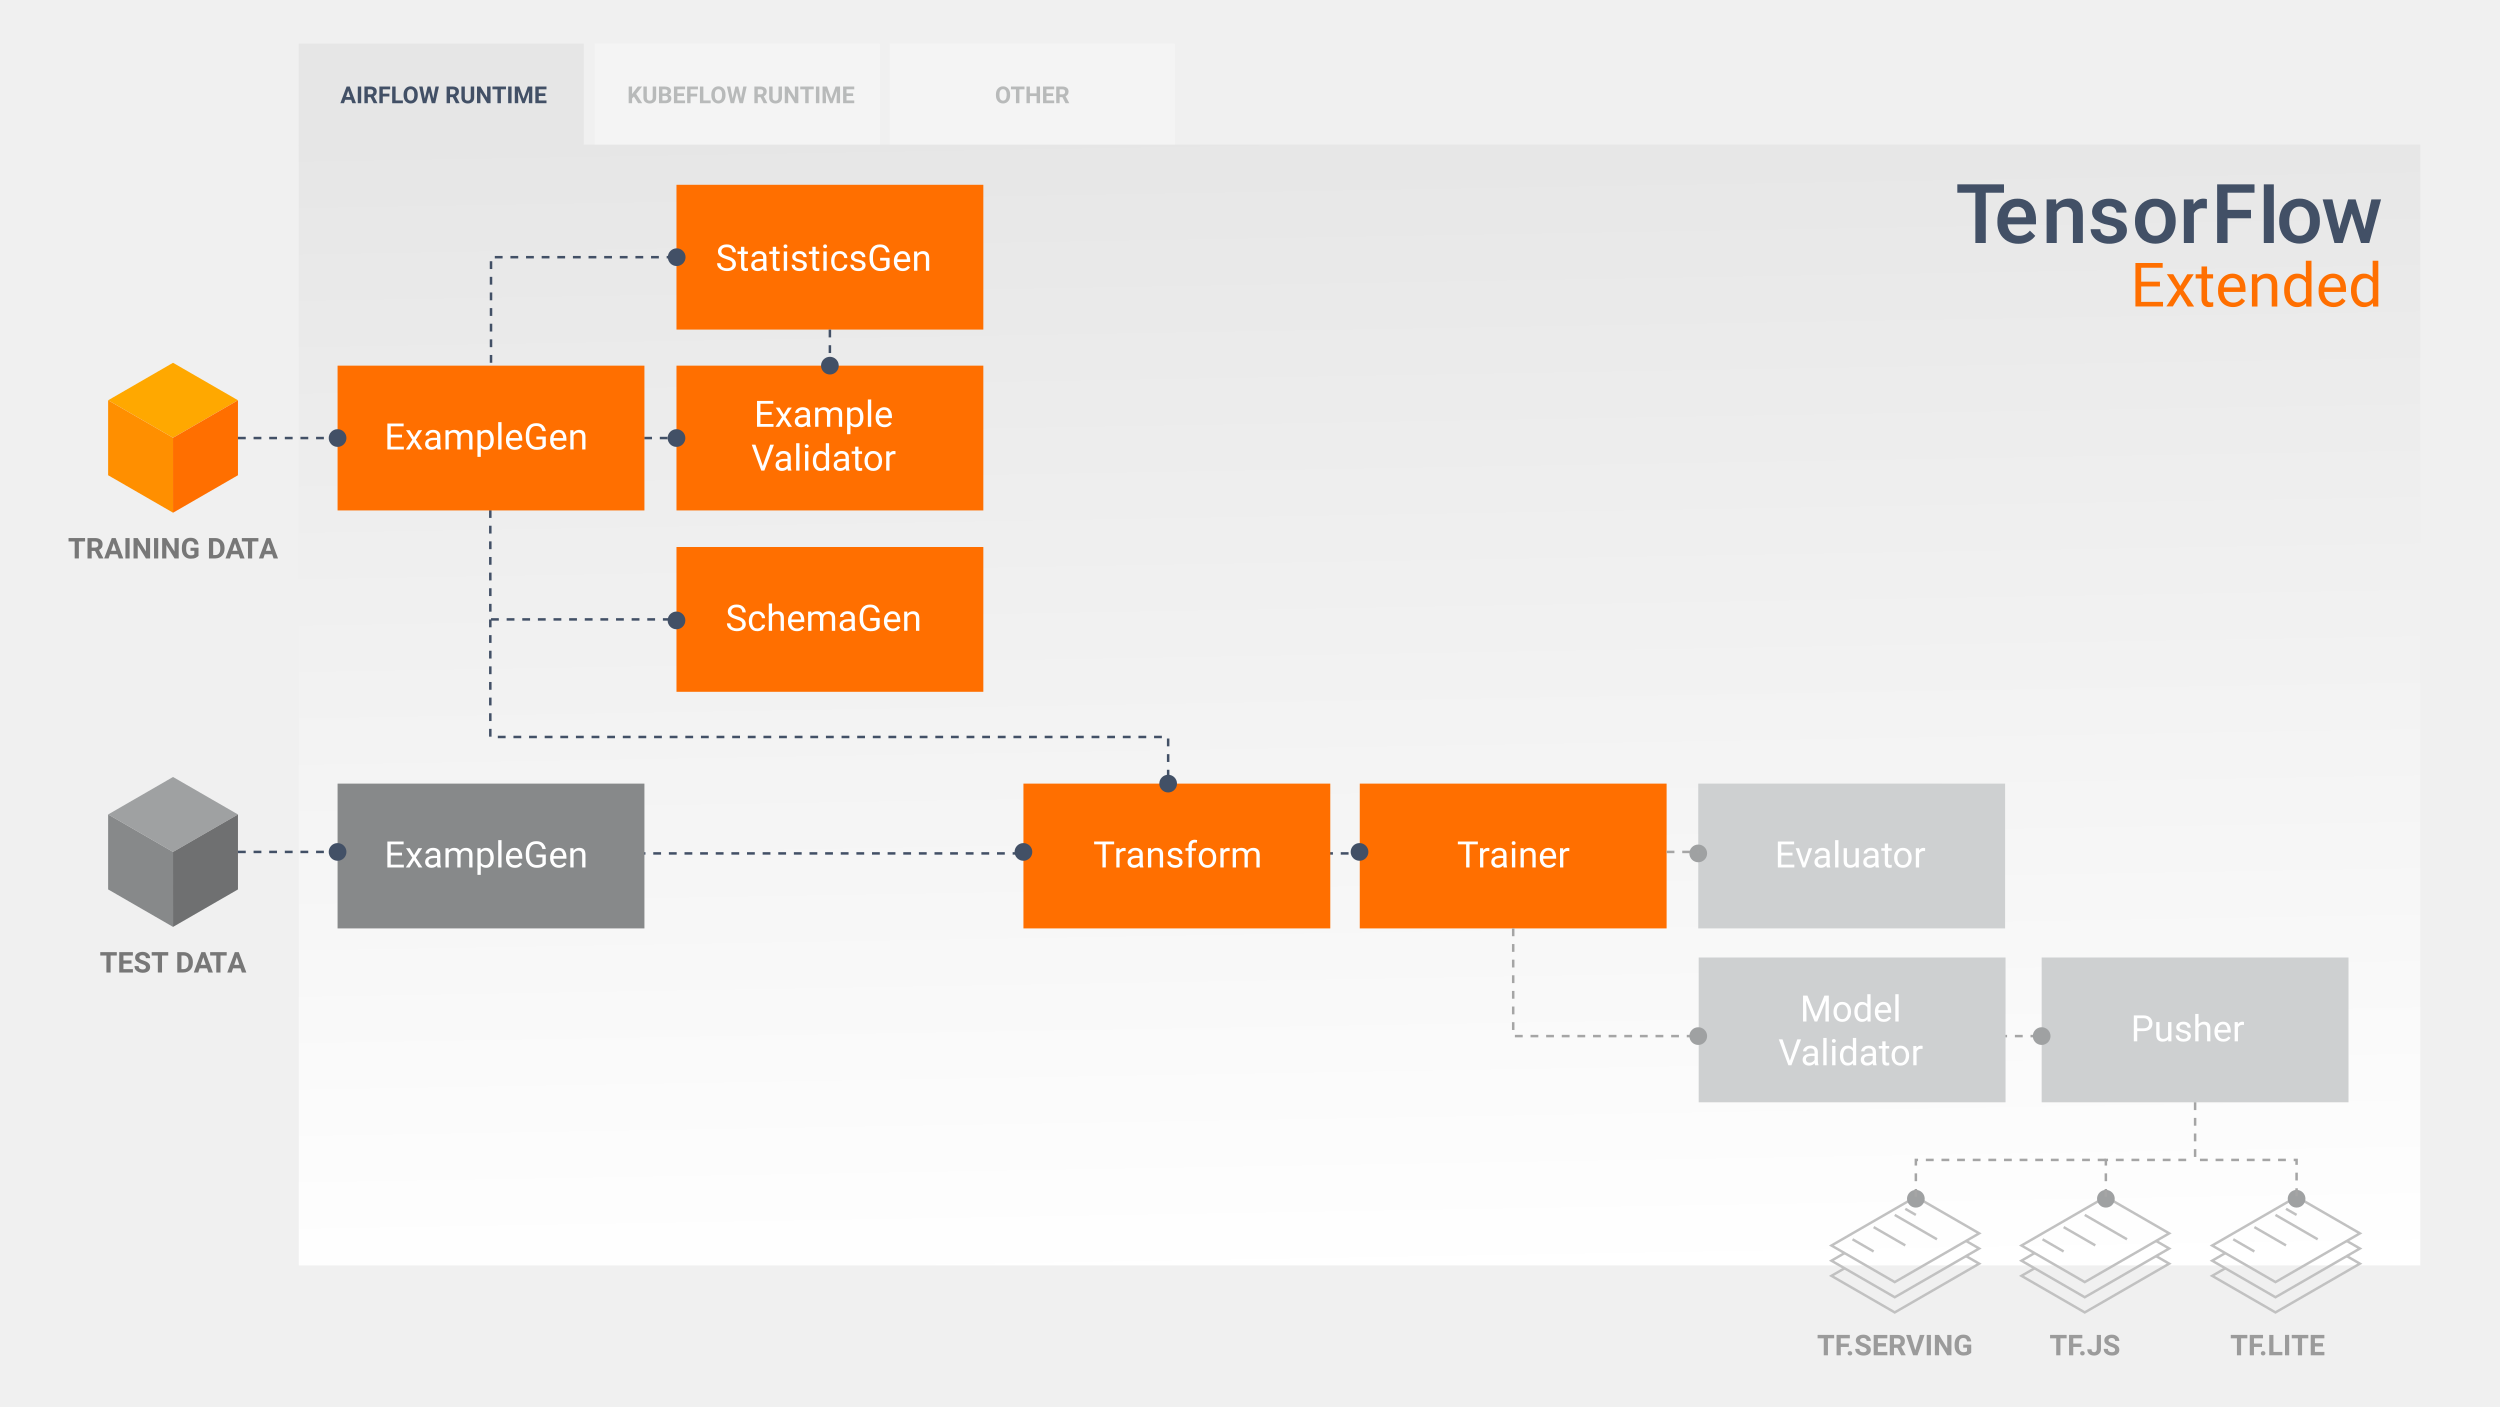
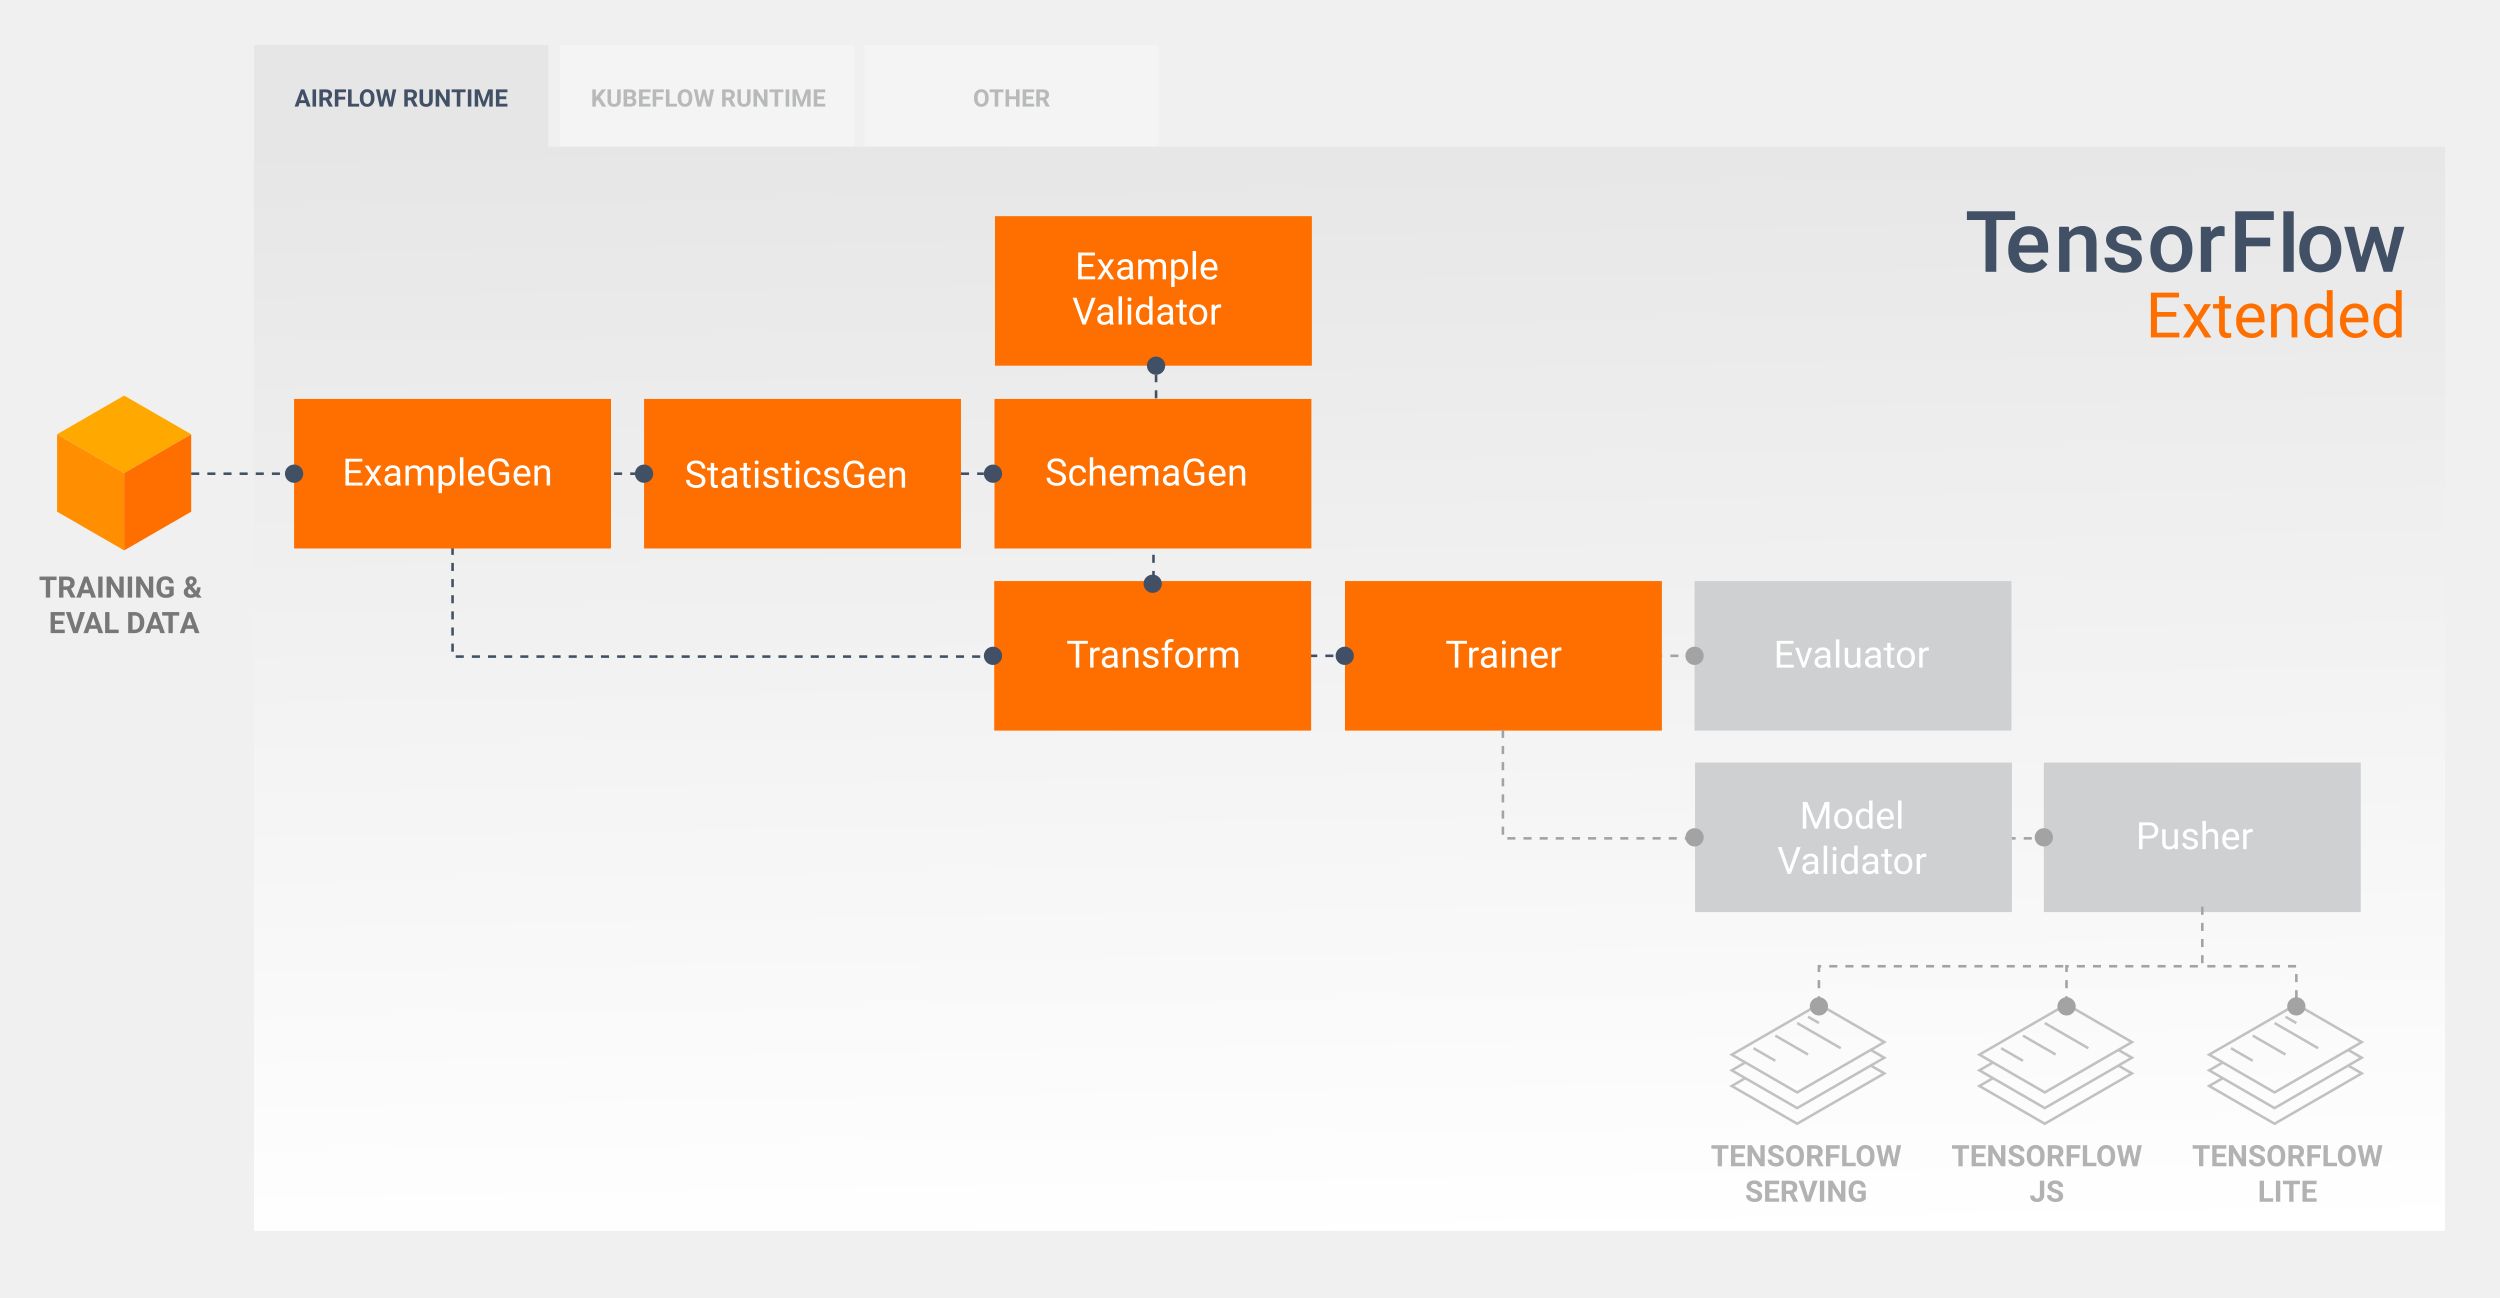
- <svg xmlns="http://www.w3.org/2000/svg" id="svg161" viewBox="0 0 960 540">
+ <svg xmlns="http://www.w3.org/2000/svg" id="svg161" viewBox="0 0 929.55 482.34">
  <defs>
-     <style>.cls-1{fill:#f4f4f4;}.cls-2{fill:url(#linear-gradient);}.cls-3,.cls-7{font-size:11px;}.cls-3{fill:#9b9b9b;}.cls-11,.cls-3,.cls-37,.cls-7{font-family:Roboto-Bold, Roboto;font-weight:700;}.cls-4{letter-spacing:-0.16em;}.cls-5{letter-spacing:0em;}.cls-6{letter-spacing:-0.01em;}.cls-7{fill:#777;}.cls-8{letter-spacing:0em;}.cls-9{letter-spacing:-0.01em;}.cls-10{letter-spacing:-0.06em;}.cls-11,.cls-37{font-size:9px;}.cls-11{fill:#b8baba;}.cls-12{letter-spacing:-0.03em;}.cls-13{letter-spacing:-0.02em;}.cls-14{letter-spacing:-0.06em;}.cls-15{letter-spacing:-0.16em;}.cls-16{letter-spacing:0em;}.cls-17,.cls-30,.cls-31,.cls-36{fill:none;stroke-miterlimit:10;stroke-width:0.96px;}.cls-17,.cls-31{stroke:#425066;}.cls-18{fill:#ffa800;}.cls-19{fill:#ff8f00;}.cls-20{fill:#ff6f00;}.cls-21{fill:#9fa1a2;}.cls-22{fill:#87898a;}.cls-23{fill:#6f7071;}.cls-24{fill:url(#linear-gradient-2);}.cls-25,.cls-37{fill:#425066;}.cls-26{font-size:14px;fill:#fff;font-family:Roboto-Regular, Roboto;}.cls-27{letter-spacing:-0.02em;}.cls-28{letter-spacing:-0.01em;}.cls-29{fill:#ced0d1;}.cls-30{stroke:#c1c1c1;}.cls-31,.cls-36{stroke-dasharray:3 3;}.cls-32{letter-spacing:-0.03em;}.cls-33{letter-spacing:-0.02em;}.cls-34{letter-spacing:-0.01em;}.cls-35{letter-spacing:-0.01em;}.cls-36{stroke:#a5a5a5;}.cls-38{letter-spacing:-0.03em;}.cls-39{letter-spacing:0em;}.cls-40{letter-spacing:0em;}</style>
-     <linearGradient id="linear-gradient" x1="114.73" y1="36.36" x2="224.2" y2="36.36" gradientUnits="userSpaceOnUse">
+     <style>.cls-1{fill:#f4f4f4;}.cls-2{fill:url(#linear-gradient);}.cls-3{fill:url(#linear-gradient-2);}.cls-4,.cls-9{font-size:11px;}.cls-4{fill:#b2b2b2;}.cls-15,.cls-19,.cls-4,.cls-9{font-family:Roboto-Bold, Roboto;font-weight:700;}.cls-5{letter-spacing:-0.03em;}.cls-6{letter-spacing:0em;}.cls-7{letter-spacing:-0.01em;}.cls-8{letter-spacing:0em;}.cls-9{fill:#777;}.cls-10{letter-spacing:0em;}.cls-11{letter-spacing:0.01em;}.cls-12{letter-spacing:-0.06em;}.cls-13{letter-spacing:-0.01em;}.cls-14{letter-spacing:-0.06em;}.cls-15,.cls-19{font-size:9px;}.cls-15,.cls-26{fill:#425066;}.cls-16{letter-spacing:-0.03em;}.cls-17{letter-spacing:0em;}.cls-18{letter-spacing:0em;}.cls-19{fill:#b8baba;}.cls-20{letter-spacing:0em;}.cls-21{letter-spacing:-0.03em;}.cls-22{letter-spacing:0em;}.cls-23{fill:#ffa800;}.cls-24{fill:#ff8f00;}.cls-25{fill:#ff6f00;}.cls-27{font-size:14px;fill:#fff;font-family:Roboto-Regular, Roboto;}.cls-28{letter-spacing:-0.02em;}.cls-29{letter-spacing:-0.01em;}.cls-30{fill:#ced0d1;}.cls-31,.cls-32,.cls-37{fill:none;stroke-miterlimit:10;stroke-width:0.96px;}.cls-31{stroke:#c1c1c1;}.cls-32{stroke:#425066;}.cls-32,.cls-37{stroke-dasharray:3 3;}.cls-33{letter-spacing:-0.03em;}.cls-34{letter-spacing:-0.02em;}.cls-35{letter-spacing:-0.01em;}.cls-36{letter-spacing:-0.01em;}.cls-37{stroke:#a3a3a3;}.cls-38{fill:#a3a3a3;}</style>
+     <linearGradient id="linear-gradient" x1="498.21" y1="45.51" x2="505.29" y2="463.47" gradientUnits="userSpaceOnUse">
+       <stop offset="0" stop-color="#e6e6e6" />
+       <stop offset="1" stop-color="#fff" />
+     </linearGradient>
+     <linearGradient id="linear-gradient-2" x1="94.45" y1="36.36" x2="203.91" y2="36.36" gradientUnits="userSpaceOnUse">
      <stop offset="0" stop-color="#e6e6e6" />
      <stop offset="1" stop-color="#e6e6e6" />
    </linearGradient>
-     <linearGradient id="linear-gradient-2" x1="518.26" y1="46.37" x2="525.8" y2="491.65" gradientUnits="userSpaceOnUse">
-       <stop offset="0" stop-color="#e6e6e6" />
-       <stop offset="1" stop-color="#fff" />
-     </linearGradient>
  </defs>
-   <rect class="cls-1" x="228.44" y="16.73" width="109.47" height="39.27" />
-   <rect class="cls-2" x="114.73" y="16.73" width="109.47" height="39.27" />
-   <rect class="cls-1" x="341.67" y="16.73" width="109.47" height="39.27" />
-   <text class="cls-3" transform="translate(697.74 520.43)">T<tspan class="cls-4" x="6.8" y="0">F</tspan>
-     <tspan class="cls-5" x="11.09" y="0">.SE</tspan>
-     <tspan class="cls-6" x="27.24" y="0">R</tspan>
-     <tspan x="34.14" y="0">VING</tspan>
+   <rect class="cls-1" x="321.39" y="16.73" width="109.47" height="39.27" />
+   <rect class="cls-1" x="208.16" y="16.73" width="109.47" height="39.27" />
+   <rect class="cls-2" x="94.45" y="54.52" width="814.66" height="403.14" />
+   <rect class="cls-3" x="94.45" y="16.73" width="109.47" height="39.27" />
+   <text class="cls-4" transform="translate(636.1 433.63)">TENSORF<tspan class="cls-5" x="48.16" y="0">L</tspan>
+     <tspan class="cls-6" x="53.75" y="0">OW</tspan>
+     <tspan x="12.73" y="13.2">SE</tspan>
+     <tspan class="cls-7" x="25.68" y="13.2">R</tspan>
+     <tspan class="cls-8" x="32.58" y="13.2">VING</tspan>
  </text>
-   <text class="cls-7" transform="translate(26.1 214.44)">T<tspan class="cls-8" x="6.8" y="0">R</tspan>
-     <tspan class="cls-5" x="13.86" y="0">AINING </tspan>
-     <tspan class="cls-9" x="53.44" y="0">D</tspan>
-     <tspan class="cls-10" x="60.44" y="0">AT</tspan>
-     <tspan x="73.28" y="0">A</tspan>
+   <text class="cls-9" transform="translate(14.46 222.2)">T<tspan class="cls-10" x="6.81" y="0">R</tspan>
+     <tspan class="cls-8" x="13.86" y="0">AINING &amp; </tspan>
+     <tspan class="cls-11" x="3.66" y="13.2">E</tspan>
+     <tspan class="cls-12" x="10" y="13.2">V</tspan>
+     <tspan class="cls-8" x="16.52" y="13.2">A</tspan>
+     <tspan class="cls-7" x="23.92" y="13.2">L</tspan>
+     <tspan x="29.76" y="13.2"> </tspan>
+     <tspan class="cls-13" x="32.5" y="13.2">D</tspan>
+     <tspan class="cls-14" x="39.5" y="13.2">AT</tspan>
+     <tspan x="52.34" y="13.2">A</tspan>
  </text>
-   <text class="cls-11" transform="translate(382.06 39.64)">
-     <tspan class="cls-12">O</tspan>
+   <text class="cls-15" transform="translate(109.49 39.64)">AIRF<tspan class="cls-16" x="19.35" y="0">L</tspan>
+     <tspan x="23.92" y="0">OW RU</tspan>
+     <tspan class="cls-17" x="51.92" y="0">N</tspan>
+     <tspan class="cls-18" x="58.24" y="0">TIME</tspan>
+   </text>
+   <text class="cls-19" transform="translate(219.65 39.64)">KUBEF<tspan class="cls-16" x="27.37" y="0">L</tspan>
+     <tspan class="cls-18" x="31.94" y="0">OW RU</tspan>
+     <tspan class="cls-20" x="59.94" y="0">N</tspan>
+     <tspan class="cls-18" x="66.26" y="0">TIME</tspan>
+   </text>
+   <text class="cls-19" transform="translate(361.78 39.64)">
+     <tspan class="cls-21">O</tspan>
    <tspan x="5.96" y="0">THER</tspan>
  </text>
-   <text class="cls-7" transform="translate(38.28 373.44)">TES<tspan class="cls-13" x="19.75" y="0">T</tspan>
-     <tspan class="cls-5" x="26.36" y="0"> </tspan>
-     <tspan class="cls-9" x="29.09" y="0">D</tspan>
-     <tspan class="cls-14" x="36.09" y="0">AT</tspan>
-     <tspan class="cls-5" x="48.94" y="0">A</tspan>
+   <text class="cls-4" transform="translate(725.58 433.63)">TENSORF<tspan class="cls-5" x="48.16" y="0">L</tspan>
+     <tspan class="cls-6" x="53.75" y="0">OW</tspan>
+     <tspan x="29.03" y="13.2">JS</tspan>
  </text>
-   <text class="cls-3" transform="translate(787.01 520.43)">T<tspan class="cls-15" x="6.81" y="0">F</tspan>
-     <tspan x="11.09" y="0">.JS</tspan>
+   <text class="cls-4" transform="translate(815.06 433.63)">TENSORF<tspan class="cls-5" x="48.16" y="0">L</tspan>
+     <tspan class="cls-6" x="53.75" y="0">OW</tspan>
+     <tspan x="24.42" y="13.2">L</tspan>
+     <tspan class="cls-22" x="30.38" y="13.2">I</tspan>
+     <tspan class="cls-8" x="33.54" y="13.2">TE</tspan>
  </text>
-   <text class="cls-3" transform="translate(856.4 520.43)">T<tspan class="cls-15" x="6.81" y="0">F</tspan>
-     <tspan x="11.09" y="0">.L</tspan>
-     <tspan class="cls-16" x="20.24" y="0">I</tspan>
-     <tspan x="23.41" y="0">TE</tspan>
-   </text>
-   <line class="cls-17" x1="910.36" y1="271.33" x2="914.42" y2="273.67" />
-   <polygon class="cls-18" points="41.52 153.7 66.44 139.31 91.38 153.7 66.44 168.1 41.52 153.7" />
-   <polygon class="cls-19" points="41.52 153.7 41.52 182.49 66.45 196.88 66.44 168.1 41.52 153.7" />
-   <polygon class="cls-20" points="91.38 153.7 91.38 182.49 66.45 196.88 66.44 168.1 91.38 153.7" />
-   <polygon class="cls-21" points="41.52 312.75 66.44 298.36 91.38 312.75 66.44 327.14 41.52 312.75" />
-   <polygon class="cls-22" points="41.52 312.75 41.52 341.54 66.45 355.93 66.44 327.14 41.52 312.75" />
-   <polygon class="cls-23" points="91.38 312.75 91.38 341.54 66.45 355.93 66.44 327.14 91.38 312.75" />
-   <rect class="cls-24" x="114.73" y="55.52" width="814.66" height="430.39" />
-   <path class="cls-20" d="M830.6,115.91v1.78H820V101h10.47v1.8h-8.25v5.37h7.2V110h-7.2v5.93Z" />
-   <path class="cls-20" d="M839.89,105.32h2.49l-4,6.11,4.16,6.27h-2.46L837.21,113l-2.84,4.66h-2.49l4.18-6.27-4-6.11h2.47l2.7,4.52Z" />
-   <path class="cls-20" d="M849.88,117.7a5.47,5.47,0,0,1-1.64.23,2.82,2.82,0,0,1-2.08-.78,3.46,3.46,0,0,1-.78-2.53v-7.69h-2.25v-1.61h2.25v-3h2.14v3h2.31v1.61h-2.31v7.7a1.5,1.5,0,0,0,.37,1.18,1.51,1.51,0,0,0,1,.3,3.8,3.8,0,0,0,.53,0l.46-.09Z" />
-   <path class="cls-20" d="M862.27,112.09H853.9a5.18,5.18,0,0,0,.48,2.09,3.58,3.58,0,0,0,1.26,1.48,3.38,3.38,0,0,0,1.92.54,3.77,3.77,0,0,0,1.86-.43,4.53,4.53,0,0,0,1.4-1.25l1.29,1a5.4,5.4,0,0,1-1.83,1.72,5.54,5.54,0,0,1-2.84.67,5.74,5.74,0,0,1-3-.77,5.19,5.19,0,0,1-2-2.13,6.63,6.63,0,0,1-.7-3.09v-.49a7.21,7.21,0,0,1,.76-3.38,5.54,5.54,0,0,1,2-2.21,5.34,5.34,0,0,1,5.53,0,4.57,4.57,0,0,1,1.69,2.13,8.37,8.37,0,0,1,.55,3.15Zm-2.14-1.88a4.63,4.63,0,0,0-.78-2.43,2.49,2.49,0,0,0-2.18-1,2.77,2.77,0,0,0-2.13.93,4.69,4.69,0,0,0-1.07,2.64h6.17Z" />
-   <path class="cls-20" d="M874.48,109.59v8.11h-2.14v-8.13a2.91,2.91,0,0,0-.61-2.06,2.44,2.44,0,0,0-1.85-.64,3.05,3.05,0,0,0-1.77.54,3.78,3.78,0,0,0-1.24,1.44v8.85h-2.14V105.32h2l.07,1.52a4.71,4.71,0,0,1,1.61-1.29,4.66,4.66,0,0,1,2.07-.46Q874.48,105.09,874.48,109.59Z" />
-   <path class="cls-20" d="M887.61,100.12V117.7h-2l-.1-1.32a4.29,4.29,0,0,1-3.52,1.54,4.19,4.19,0,0,1-2.54-.81,5.27,5.27,0,0,1-1.72-2.24,8.12,8.12,0,0,1-.61-3.23v-.24a8.41,8.41,0,0,1,.61-3.31,5.07,5.07,0,0,1,1.72-2.22,4.33,4.33,0,0,1,2.57-.79,4.25,4.25,0,0,1,3.42,1.45v-6.42Zm-2.14,14.22v-5.73a3.44,3.44,0,0,0-1.15-1.28,3.11,3.11,0,0,0-1.74-.47,2.83,2.83,0,0,0-1.85.6,3.48,3.48,0,0,0-1.09,1.63,7.17,7.17,0,0,0-.35,2.31v.24a7,7,0,0,0,.35,2.29,3.47,3.47,0,0,0,1.08,1.61,2.81,2.81,0,0,0,1.83.59A3.09,3.09,0,0,0,885.47,114.34Z" />
-   <path class="cls-20" d="M900.87,112.09H892.5a5.18,5.18,0,0,0,.48,2.09,3.58,3.58,0,0,0,1.26,1.48,3.38,3.38,0,0,0,1.92.54,3.77,3.77,0,0,0,1.86-.43,4.53,4.53,0,0,0,1.4-1.25l1.29,1a5.4,5.4,0,0,1-1.83,1.72,5.54,5.54,0,0,1-2.84.67,5.74,5.74,0,0,1-3-.77,5.19,5.19,0,0,1-2-2.13,6.63,6.63,0,0,1-.7-3.09v-.49a7.21,7.21,0,0,1,.76-3.38,5.54,5.54,0,0,1,2-2.21,5.34,5.34,0,0,1,5.53,0,4.57,4.57,0,0,1,1.69,2.13,8.37,8.37,0,0,1,.55,3.15Zm-2.14-1.88a4.63,4.63,0,0,0-.78-2.43,2.49,2.49,0,0,0-2.18-1,2.77,2.77,0,0,0-2.13.93,4.69,4.69,0,0,0-1.07,2.64h6.17Z" />
-   <path class="cls-20" d="M913.27,100.12V117.7h-2l-.1-1.32a4.29,4.29,0,0,1-3.52,1.54,4.19,4.19,0,0,1-2.54-.81,5.27,5.27,0,0,1-1.72-2.24,8.12,8.12,0,0,1-.61-3.23v-.24a8.41,8.41,0,0,1,.61-3.31,5.07,5.07,0,0,1,1.72-2.22,4.33,4.33,0,0,1,2.57-.79,4.25,4.25,0,0,1,3.42,1.45v-6.42Zm-2.14,14.22v-5.73a3.44,3.44,0,0,0-1.15-1.28,3.11,3.11,0,0,0-1.74-.47,2.83,2.83,0,0,0-1.85.6,3.48,3.48,0,0,0-1.09,1.63,7.17,7.17,0,0,0-.35,2.31v.24a7,7,0,0,0,.35,2.29,3.47,3.47,0,0,0,1.08,1.61,2.81,2.81,0,0,0,1.83.59A3.09,3.09,0,0,0,911.13,114.34Z" />
-   <path class="cls-25" d="M769.54,74h-7V93.31h-4V74h-6.93V70.79h17.92Z" />
-   <path class="cls-25" d="M781.82,86.15h-10.9a5.52,5.52,0,0,0,.66,2.27A4.06,4.06,0,0,0,773.09,90a4.31,4.31,0,0,0,2.22.56,5,5,0,0,0,4.17-2l2.06,2A7.19,7.19,0,0,1,779,92.72a8,8,0,0,1-3.93.9,8.35,8.35,0,0,1-4.27-1.06,7.17,7.17,0,0,1-2.8-2.9,8.68,8.68,0,0,1-1-4.13v-.63a9.92,9.92,0,0,1,1-4.54,7.36,7.36,0,0,1,2.72-3,7.28,7.28,0,0,1,3.9-1.07,7.19,7.19,0,0,1,4,1,6.3,6.3,0,0,1,2.4,2.9,10.92,10.92,0,0,1,.8,4.32ZM778,83.07a4.62,4.62,0,0,0-.88-2.67,3,3,0,0,0-2.5-1,3.1,3.1,0,0,0-2.44,1.05,5.5,5.5,0,0,0-1.19,3h7Z" />
-   <path class="cls-25" d="M798.43,77.74q1.38,1.48,1.38,4.77V93.31H796V82.48a3.23,3.23,0,0,0-.72-2.37,3,3,0,0,0-2.2-.7,3.6,3.6,0,0,0-1.93.53,3.83,3.83,0,0,0-1.36,1.47V93.31H785.9V76.58h3.62l.12,1.93a6.12,6.12,0,0,1,2.13-1.66,6.33,6.33,0,0,1,2.72-.58A5.13,5.13,0,0,1,798.43,77.74Z" />
-   <path class="cls-25" d="M804.92,84.54a3.78,3.78,0,0,1-1.56-3.19,4.42,4.42,0,0,1,.8-2.54A5.46,5.46,0,0,1,806.43,77a8,8,0,0,1,3.41-.69,8.55,8.55,0,0,1,3.58.7,5.5,5.5,0,0,1,2.34,1.91,4.77,4.77,0,0,1,.82,2.73h-3.85a2.35,2.35,0,0,0-1.31-2.13,3.36,3.36,0,0,0-1.58-.34,3.1,3.1,0,0,0-2,.59,1.83,1.83,0,0,0-.71,1.47,1.49,1.49,0,0,0,.3.94,2.54,2.54,0,0,0,1,.7,12,12,0,0,0,2.06.59,16.32,16.32,0,0,1,3.39,1.05A5.19,5.19,0,0,1,816,86.07a4.07,4.07,0,0,1,.73,2.47,4.36,4.36,0,0,1-.84,2.63,5.44,5.44,0,0,1-2.39,1.8,9.27,9.27,0,0,1-3.57.64,8.41,8.41,0,0,1-3.8-.8,6.05,6.05,0,0,1-2.44-2.09A4.88,4.88,0,0,1,802.8,88h3.73a2.47,2.47,0,0,0,1,2.07,4.13,4.13,0,0,0,2.37.66,3.76,3.76,0,0,0,2.19-.55,1.7,1.7,0,0,0,.78-1.46,1.77,1.77,0,0,0-.28-1,2.48,2.48,0,0,0-1.06-.77,10.81,10.81,0,0,0-2.22-.65A11.21,11.21,0,0,1,804.92,84.54Z" />
-   <path class="cls-25" d="M820.79,80.41a7.21,7.21,0,0,1,2.7-3,7.64,7.64,0,0,1,4.14-1.11,7.73,7.73,0,0,1,4.18,1.11,7.2,7.2,0,0,1,2.71,3,9.92,9.92,0,0,1,.94,4.38v.32a9.92,9.92,0,0,1-.94,4.38,7.16,7.16,0,0,1-2.7,3,8.44,8.44,0,0,1-8.33,0,7.14,7.14,0,0,1-2.71-3,9.91,9.91,0,0,1-.94-4.38v-.32A9.91,9.91,0,0,1,820.79,80.41Zm3.9,8.6a3.31,3.31,0,0,0,3,1.52,3.39,3.39,0,0,0,2.2-.72,4.2,4.2,0,0,0,1.31-1.94,8.34,8.34,0,0,0,.43-2.75v-.32a8.36,8.36,0,0,0-.43-2.74,4.23,4.23,0,0,0-1.32-2,3.42,3.42,0,0,0-2.23-.73,3.34,3.34,0,0,0-2.2.73,4.28,4.28,0,0,0-1.31,2,8.35,8.35,0,0,0-.43,2.74v.32A7,7,0,0,0,824.69,89Z" />
-   <path class="cls-25" d="M846.83,76.33a3.14,3.14,0,0,1,.61.14l0,3.63a9.68,9.68,0,0,0-1.53-.12,3.43,3.43,0,0,0-3.46,1.93v11.4h-3.85V76.58h3.66l.11,1.89a4.67,4.67,0,0,1,1.58-1.62,4.12,4.12,0,0,1,2.18-.57A5,5,0,0,1,846.83,76.33Z" />
-   <path class="cls-25" d="M855.38,74V80.6h9v3.22h-9v9.49h-4V70.79h14.35V74Z" />
-   <path class="cls-25" d="M869.3,93.31V70.79h3.85V93.31Z" />
-   <path class="cls-25" d="M876.16,80.41a7.21,7.21,0,0,1,2.7-3A7.64,7.64,0,0,1,883,76.27a7.73,7.73,0,0,1,4.18,1.11,7.2,7.2,0,0,1,2.71,3,9.92,9.92,0,0,1,.94,4.38v.32a9.92,9.92,0,0,1-.94,4.38,7.16,7.16,0,0,1-2.7,3,8.44,8.44,0,0,1-8.33,0,7.14,7.14,0,0,1-2.71-3,9.91,9.91,0,0,1-.94-4.38v-.32A9.91,9.91,0,0,1,876.16,80.41Zm3.9,8.6a3.31,3.31,0,0,0,3,1.52,3.39,3.39,0,0,0,2.2-.72,4.2,4.2,0,0,0,1.31-1.94,8.34,8.34,0,0,0,.43-2.75v-.32a8.36,8.36,0,0,0-.43-2.74,4.23,4.23,0,0,0-1.32-2,3.42,3.42,0,0,0-2.23-.73,3.34,3.34,0,0,0-2.2.73,4.28,4.28,0,0,0-1.31,2,8.35,8.35,0,0,0-.43,2.74v.32A7,7,0,0,0,880.06,89Z" />
-   <path class="cls-25" d="M914.32,76.58l-4.53,16.73h-3.17L903.08,82,899.6,93.31h-3.17L891.9,76.58h3.74l2.64,11.3,3.39-11.3h2.88L908,88l2.61-11.44Z" />
-   <rect class="cls-20" x="259.77" y="70.96" width="117.83" height="55.6" />
-   <text class="cls-26" transform="translate(274.82 103.95)">StatisticsGen</text>
-   <rect class="cls-20" x="259.77" y="210.05" width="117.83" height="55.6" />
-   <text class="cls-26" transform="translate(278.6 242.24)">SchemaGen</text>
-   <rect class="cls-20" x="259.77" y="140.41" width="117.83" height="55.6" />
-   <text class="cls-26" transform="translate(289.54 163.9)">Example<tspan class="cls-27" x="-1.08" y="16.8">V</tspan>
+   <polygon class="cls-23" points="21.23 161.47 46.16 147.08 71.09 161.47 46.16 175.86 21.23 161.47" />
+   <polygon class="cls-24" points="21.23 161.47 21.23 190.26 46.16 204.65 46.16 175.86 21.23 161.47" />
+   <polygon class="cls-25" points="71.09 161.47 71.09 190.26 46.16 204.65 46.16 175.86 71.09 161.47" />
+   <path class="cls-25" d="M810.32,123.68v1.78H799.74V108.81h10.47v1.8H802V116h7.2v1.78H802v5.93Z" />
+   <path class="cls-25" d="M819.61,113.09h2.49l-4,6.11,4.16,6.27h-2.46l-2.85-4.66-2.84,4.66h-2.49l4.18-6.27-4-6.11h2.47l2.7,4.52Z" />
+   <path class="cls-25" d="M829.6,125.46a5.47,5.47,0,0,1-1.64.23,2.82,2.82,0,0,1-2.08-.78,3.46,3.46,0,0,1-.78-2.53V114.7h-2.25v-1.61h2.25v-3h2.14v3h2.31v1.61h-2.31v7.7a1.5,1.5,0,0,0,.37,1.18,1.51,1.51,0,0,0,1,.3,3.8,3.8,0,0,0,.53,0l.46-.09Z" />
+   <path class="cls-25" d="M842,119.86h-8.37a5.18,5.18,0,0,0,.48,2.09,3.58,3.58,0,0,0,1.26,1.48,3.38,3.38,0,0,0,1.92.54,3.77,3.77,0,0,0,1.86-.43,4.53,4.53,0,0,0,1.4-1.25l1.29,1A5.4,5.4,0,0,1,840,125a5.54,5.54,0,0,1-2.84.67,5.74,5.74,0,0,1-3-.77,5.19,5.19,0,0,1-2-2.13,6.63,6.63,0,0,1-.7-3.09v-.49a7.21,7.21,0,0,1,.76-3.38,5.54,5.54,0,0,1,2-2.21,5.34,5.34,0,0,1,5.53,0,4.57,4.57,0,0,1,1.69,2.13,8.37,8.37,0,0,1,.55,3.15ZM839.85,118a4.63,4.63,0,0,0-.78-2.43,2.49,2.49,0,0,0-2.18-1,2.77,2.77,0,0,0-2.13.93,4.69,4.69,0,0,0-1.07,2.64h6.17Z" />
+   <path class="cls-25" d="M854.19,117.35v8.11h-2.14v-8.13a2.91,2.91,0,0,0-.61-2.06,2.44,2.44,0,0,0-1.85-.64,3.05,3.05,0,0,0-1.77.54,3.78,3.78,0,0,0-1.24,1.44v8.85h-2.14V113.09h2l.07,1.52a4.71,4.71,0,0,1,1.61-1.29,4.66,4.66,0,0,1,2.07-.46Q854.19,112.86,854.19,117.35Z" />
+   <path class="cls-25" d="M867.33,107.89v17.57h-2l-.1-1.32a4.29,4.29,0,0,1-3.52,1.54,4.19,4.19,0,0,1-2.54-.81,5.27,5.27,0,0,1-1.72-2.24,8.12,8.12,0,0,1-.61-3.23v-.24a8.41,8.41,0,0,1,.61-3.31,5.07,5.07,0,0,1,1.72-2.22,4.33,4.33,0,0,1,2.57-.79,4.25,4.25,0,0,1,3.42,1.45v-6.42Zm-2.14,14.22v-5.73A3.44,3.44,0,0,0,864,115.1a3.11,3.11,0,0,0-1.74-.47,2.83,2.83,0,0,0-1.85.6,3.48,3.48,0,0,0-1.09,1.63,7.17,7.17,0,0,0-.35,2.31v.24a7,7,0,0,0,.35,2.29,3.47,3.47,0,0,0,1.08,1.61,2.81,2.81,0,0,0,1.83.59A3.09,3.09,0,0,0,865.19,122.11Z" />
+   <path class="cls-25" d="M880.59,119.86h-8.37a5.18,5.18,0,0,0,.48,2.09,3.58,3.58,0,0,0,1.26,1.48,3.38,3.38,0,0,0,1.92.54,3.77,3.77,0,0,0,1.86-.43,4.53,4.53,0,0,0,1.4-1.25l1.29,1A5.4,5.4,0,0,1,878.6,125a5.54,5.54,0,0,1-2.84.67,5.74,5.74,0,0,1-3-.77,5.19,5.19,0,0,1-2-2.13,6.63,6.63,0,0,1-.7-3.09v-.49a7.21,7.21,0,0,1,.76-3.38,5.54,5.54,0,0,1,2-2.21,5.34,5.34,0,0,1,5.53,0,4.57,4.57,0,0,1,1.69,2.13,8.37,8.37,0,0,1,.55,3.15ZM878.45,118a4.63,4.63,0,0,0-.78-2.43,2.49,2.49,0,0,0-2.18-1,2.77,2.77,0,0,0-2.13.93,4.69,4.69,0,0,0-1.07,2.64h6.17Z" />
+   <path class="cls-25" d="M893,107.89v17.57h-2l-.1-1.32a4.29,4.29,0,0,1-3.52,1.54,4.19,4.19,0,0,1-2.54-.81,5.27,5.27,0,0,1-1.72-2.24,8.12,8.12,0,0,1-.61-3.23v-.24a8.41,8.41,0,0,1,.61-3.31,5.07,5.07,0,0,1,1.72-2.22,4.33,4.33,0,0,1,2.57-.79,4.25,4.25,0,0,1,3.42,1.45v-6.42Zm-2.14,14.22v-5.73a3.44,3.44,0,0,0-1.15-1.28,3.11,3.11,0,0,0-1.74-.47,2.83,2.83,0,0,0-1.85.6,3.48,3.48,0,0,0-1.09,1.63,7.17,7.17,0,0,0-.35,2.31v.24a7,7,0,0,0,.35,2.29,3.47,3.47,0,0,0,1.08,1.61,2.81,2.81,0,0,0,1.83.59A3.09,3.09,0,0,0,890.85,122.11Z" />
+   <path class="cls-26" d="M749.26,81.79h-7v19.28h-4V81.79h-6.93V78.56h17.92Z" />
+   <path class="cls-26" d="M761.54,93.91h-10.9a5.52,5.52,0,0,0,.66,2.27,4.06,4.06,0,0,0,1.51,1.55,4.31,4.31,0,0,0,2.22.56,5,5,0,0,0,4.17-2l2.06,2a7.19,7.19,0,0,1-2.54,2.24,8,8,0,0,1-3.93.9,8.35,8.35,0,0,1-4.27-1.06,7.17,7.17,0,0,1-2.8-2.9,8.68,8.68,0,0,1-1-4.13v-.63a9.92,9.92,0,0,1,1-4.54,7.36,7.36,0,0,1,2.72-3,7.28,7.28,0,0,1,3.9-1.07,7.19,7.19,0,0,1,4,1,6.3,6.3,0,0,1,2.4,2.9,10.92,10.92,0,0,1,.8,4.32Zm-3.8-3.08a4.62,4.62,0,0,0-.88-2.67,3,3,0,0,0-2.5-1,3.1,3.1,0,0,0-2.44,1.05,5.5,5.5,0,0,0-1.19,3h7Z" />
+   <path class="cls-26" d="M778.15,85.51q1.38,1.48,1.38,4.77v10.79h-3.85V90.25a3.23,3.23,0,0,0-.72-2.37,3,3,0,0,0-2.2-.7,3.6,3.6,0,0,0-1.93.53,3.83,3.83,0,0,0-1.36,1.47v11.91h-3.85V84.34h3.62l.12,1.93a6.12,6.12,0,0,1,2.13-1.66,6.33,6.33,0,0,1,2.72-.58A5.13,5.13,0,0,1,778.15,85.51Z" />
+   <path class="cls-26" d="M784.63,92.31a3.78,3.78,0,0,1-1.56-3.19,4.42,4.42,0,0,1,.8-2.54,5.46,5.46,0,0,1,2.27-1.86,8,8,0,0,1,3.41-.69,8.55,8.55,0,0,1,3.58.7,5.5,5.5,0,0,1,2.34,1.91,4.77,4.77,0,0,1,.82,2.73h-3.85a2.35,2.35,0,0,0-1.31-2.13,3.36,3.36,0,0,0-1.58-.34,3.1,3.1,0,0,0-2,.59,1.83,1.83,0,0,0-.71,1.47,1.49,1.49,0,0,0,.3.94,2.54,2.54,0,0,0,1,.7,12,12,0,0,0,2.06.59,16.32,16.32,0,0,1,3.39,1.05,5.19,5.19,0,0,1,2.07,1.61,4.07,4.07,0,0,1,.73,2.47,4.36,4.36,0,0,1-.84,2.63,5.44,5.44,0,0,1-2.39,1.8,9.27,9.27,0,0,1-3.57.64,8.41,8.41,0,0,1-3.8-.8,6.05,6.05,0,0,1-2.44-2.09,4.88,4.88,0,0,1-.83-2.71h3.73a2.47,2.47,0,0,0,1,2.07,4.13,4.13,0,0,0,2.37.66,3.76,3.76,0,0,0,2.19-.55,1.7,1.7,0,0,0,.78-1.46,1.77,1.77,0,0,0-.28-1,2.48,2.48,0,0,0-1.06-.77,10.81,10.81,0,0,0-2.22-.65A11.21,11.21,0,0,1,784.63,92.31Z" />
+   <path class="cls-26" d="M800.5,88.18a7.21,7.21,0,0,1,2.7-3A7.64,7.64,0,0,1,807.35,84a7.73,7.73,0,0,1,4.18,1.11,7.2,7.2,0,0,1,2.71,3,9.92,9.92,0,0,1,.94,4.38v.32a9.92,9.92,0,0,1-.94,4.38,7.16,7.16,0,0,1-2.7,3,8.44,8.44,0,0,1-8.33,0,7.14,7.14,0,0,1-2.71-3,9.91,9.91,0,0,1-.94-4.38v-.32A9.91,9.91,0,0,1,800.5,88.18Zm3.9,8.6a3.31,3.31,0,0,0,3,1.52,3.39,3.39,0,0,0,2.2-.72,4.2,4.2,0,0,0,1.31-1.94,8.34,8.34,0,0,0,.43-2.75v-.32a8.36,8.36,0,0,0-.43-2.74,4.23,4.23,0,0,0-1.32-2,3.42,3.42,0,0,0-2.23-.73,3.34,3.34,0,0,0-2.2.73,4.28,4.28,0,0,0-1.31,2,8.35,8.35,0,0,0-.43,2.74v.32A7,7,0,0,0,804.41,96.77Z" />
+   <path class="cls-26" d="M826.54,84.1a3.14,3.14,0,0,1,.61.14l0,3.63a9.68,9.68,0,0,0-1.53-.12,3.43,3.43,0,0,0-3.46,1.93v11.4h-3.85V84.34h3.66l.11,1.89a4.67,4.67,0,0,1,1.58-1.62,4.12,4.12,0,0,1,2.18-.57A5,5,0,0,1,826.54,84.1Z" />
+   <path class="cls-26" d="M835.1,81.79v6.57h9v3.22h-9v9.49h-4V78.56h14.35v3.23Z" />
+   <path class="cls-26" d="M849,101.07V78.56h3.85v22.51Z" />
+   <path class="cls-26" d="M855.87,88.18a7.21,7.21,0,0,1,2.7-3A7.64,7.64,0,0,1,862.71,84a7.73,7.73,0,0,1,4.18,1.11,7.2,7.2,0,0,1,2.71,3,9.92,9.92,0,0,1,.94,4.38v.32a9.92,9.92,0,0,1-.94,4.38,7.16,7.16,0,0,1-2.7,3,8.44,8.44,0,0,1-8.33,0,7.14,7.14,0,0,1-2.71-3,9.91,9.91,0,0,1-.94-4.38v-.32A9.91,9.91,0,0,1,855.87,88.18Zm3.9,8.6a3.31,3.31,0,0,0,3,1.52,3.39,3.39,0,0,0,2.2-.72,4.2,4.2,0,0,0,1.31-1.94,8.34,8.34,0,0,0,.43-2.75v-.32a8.36,8.36,0,0,0-.43-2.74,4.23,4.23,0,0,0-1.32-2,3.42,3.42,0,0,0-2.23-.73,3.34,3.34,0,0,0-2.2.73,4.28,4.28,0,0,0-1.31,2,8.35,8.35,0,0,0-.43,2.74v.32A7,7,0,0,0,859.78,96.77Z" />
+   <path class="cls-26" d="M894,84.34l-4.53,16.73h-3.17L882.8,89.72l-3.48,11.35h-3.17l-4.53-16.73h3.74L878,95.64l3.39-11.3h2.88l3.42,11.44,2.61-11.44Z" />
+   <rect class="cls-25" x="239.48" y="148.33" width="117.83" height="55.6" />
+   <text class="cls-27" transform="translate(254.54 181.32)">StatisticsGen</text>
+   <rect class="cls-25" x="369.77" y="148.33" width="117.83" height="55.6" />
+   <text class="cls-27" transform="translate(388.6 180.52)">SchemaGen</text>
+   <rect class="cls-25" x="369.95" y="80.37" width="117.83" height="55.6" />
+   <text class="cls-27" transform="translate(399.72 103.86)">Example<tspan class="cls-28" x="-1.08" y="16.8">V</tspan>
    <tspan x="7.51" y="16.8">alida</tspan>
-     <tspan class="cls-28" x="37.43" y="16.8">t</tspan>
+     <tspan class="cls-29" x="37.43" y="16.8">t</tspan>
    <tspan x="41.81" y="16.8">or</tspan>
  </text>
-   <rect class="cls-29" x="784" y="367.68" width="117.83" height="55.6" />
-   <text class="cls-26" transform="translate(818.23 399.86)">Pusher</text>
-   <polyline class="cls-30" points="901.16 482.34 906.2 485.25 873.78 503.97 849.47 489.93 854.51 487.02" />
-   <polyline class="cls-30" points="901.16 476.52 906.2 479.43 873.78 498.14 849.47 484.11 854.51 481.19" />
-   <polygon class="cls-30" points="849.47 478.28 881.89 459.57 906.2 473.61 873.78 492.32 849.47 478.28" />
-   <line class="cls-30" x1="873.78" y1="466.53" x2="889.99" y2="475.89" />
-   <line class="cls-30" x1="865.68" y1="471.21" x2="877.83" y2="478.23" />
-   <line class="cls-30" x1="857.57" y1="475.89" x2="865.68" y2="480.57" />
-   <line class="cls-30" x1="877.83" y1="464.19" x2="881.89" y2="466.53" />
-   <polyline class="cls-30" points="827.93 482.34 832.97 485.25 800.55 503.97 776.24 489.93 781.28 487.02" />
-   <polyline class="cls-30" points="827.93 476.52 832.97 479.43 800.55 498.14 776.24 484.11 781.28 481.19" />
-   <polygon class="cls-30" points="776.24 478.28 808.65 459.57 832.97 473.61 800.55 492.32 776.24 478.28" />
-   <line class="cls-30" x1="800.55" y1="466.53" x2="816.76" y2="475.89" />
-   <line class="cls-30" x1="792.44" y1="471.21" x2="804.6" y2="478.23" />
-   <line class="cls-30" x1="784.34" y1="475.89" x2="792.44" y2="480.57" />
-   <polyline class="cls-30" points="754.96 482.34 760 485.25 727.58 503.97 703.27 489.93 708.31 487.02" />
-   <polyline class="cls-30" points="754.96 476.52 760 479.43 727.58 498.14 703.27 484.11 708.31 481.19" />
-   <polygon class="cls-30" points="703.27 478.28 735.69 459.57 760 473.61 727.58 492.32 703.27 478.28" />
-   <line class="cls-30" x1="727.58" y1="466.53" x2="743.79" y2="475.89" />
-   <line class="cls-30" x1="719.48" y1="471.21" x2="731.63" y2="478.23" />
-   <line class="cls-30" x1="711.37" y1="475.89" x2="719.48" y2="480.57" />
-   <line class="cls-30" x1="731.63" y1="464.19" x2="735.69" y2="466.53" />
-   <line class="cls-31" x1="244.85" y1="327.71" x2="522.06" y2="327.71" />
-   <line class="cls-31" x1="91.37" y1="168.21" x2="259.85" y2="168.21" />
-   <line class="cls-31" x1="91.37" y1="327.14" x2="129.63" y2="327.14" />
-   <rect class="cls-20" x="393" y="300.91" width="117.83" height="55.6" />
-   <text class="cls-26" transform="translate(419.8 333.1)">
-     <tspan class="cls-32">T</tspan>
-     <tspan class="cls-33" x="7.9" y="0">r</tspan>
+   <rect class="cls-30" x="759.94" y="283.54" width="117.83" height="55.6" />
+   <text class="cls-27" transform="translate(794.18 315.72)">Pusher</text>
+   <polyline class="cls-31" points="873.1 396.2 878.14 399.11 845.72 417.83 821.41 403.79 826.45 400.88" />
+   <polyline class="cls-31" points="873.1 390.38 878.14 393.29 845.72 412.01 821.41 397.97 826.45 395.06" />
+   <polygon class="cls-31" points="821.41 392.14 853.83 373.43 878.14 387.47 845.72 406.18 821.41 392.14" />
+   <line class="cls-31" x1="845.72" y1="380.39" x2="861.93" y2="389.75" />
+   <line class="cls-31" x1="837.62" y1="385.07" x2="849.78" y2="392.09" />
+   <line class="cls-31" x1="829.51" y1="389.75" x2="837.62" y2="394.43" />
+   <line class="cls-31" x1="849.78" y1="378.05" x2="853.83" y2="380.39" />
+   <polyline class="cls-31" points="787.66 396.2 792.7 399.11 760.28 417.83 735.97 403.79 741.01 400.88" />
+   <polyline class="cls-31" points="787.66 390.38 792.7 393.29 760.28 412.01 735.97 397.97 741.01 395.06" />
+   <polygon class="cls-31" points="735.97 392.14 768.39 373.43 792.7 387.47 760.28 406.18 735.97 392.14" />
+   <line class="cls-31" x1="760.28" y1="380.39" x2="776.49" y2="389.75" />
+   <line class="cls-31" x1="752.18" y1="385.07" x2="764.33" y2="392.09" />
+   <line class="cls-31" x1="744.07" y1="389.75" x2="752.18" y2="394.43" />
+   <polyline class="cls-31" points="695.59 396.2 700.63 399.11 668.21 417.83 643.89 403.79 648.93 400.88" />
+   <polyline class="cls-31" points="695.59 390.38 700.63 393.29 668.21 412.01 643.89 397.97 648.93 395.06" />
+   <polygon class="cls-31" points="643.89 392.14 676.31 373.43 700.63 387.47 668.21 406.18 643.89 392.14" />
+   <line class="cls-31" x1="668.21" y1="380.39" x2="684.42" y2="389.75" />
+   <line class="cls-31" x1="660.1" y1="385.07" x2="672.26" y2="392.09" />
+   <line class="cls-31" x1="652" y1="389.75" x2="660.1" y2="394.43" />
+   <line class="cls-31" x1="672.26" y1="378.05" x2="676.31" y2="380.39" />
+   <line class="cls-32" x1="486.78" y1="243.85" x2="500" y2="243.85" />
+   <line class="cls-32" x1="71.09" y1="176.13" x2="109.35" y2="176.13" />
+   <rect class="cls-25" x="369.67" y="216.05" width="117.83" height="55.6" />
+   <text class="cls-27" transform="translate(396.47 248.23)">
+     <tspan class="cls-33">T</tspan>
+     <tspan class="cls-34" x="7.9" y="0">r</tspan>
    <tspan x="12.43" y="0">ansform</tspan>
  </text>
-   <rect class="cls-20" x="522.15" y="300.91" width="117.83" height="55.6" />
-   <text class="cls-26" transform="translate(559.47 333.1)">
-     <tspan class="cls-32">T</tspan>
-     <tspan class="cls-33" x="7.9" y="0">r</tspan>
+   <rect class="cls-25" x="500.09" y="216.05" width="117.83" height="55.6" />
+   <text class="cls-27" transform="translate(537.41 248.23)">
+     <tspan class="cls-33">T</tspan>
+     <tspan class="cls-34" x="7.9" y="0">r</tspan>
    <tspan x="12.43" y="0">ainer</tspan>
  </text>
-   <rect class="cls-29" x="652.13" y="300.91" width="117.83" height="55.6" />
-   <text class="cls-26" transform="translate(681.54 333.1)">
-     <tspan class="cls-34">E</tspan>
-     <tspan class="cls-35" x="7.78" y="0">v</tspan>
+   <rect class="cls-30" x="630.07" y="216.05" width="117.83" height="55.6" />
+   <text class="cls-27" transform="translate(659.48 248.23)">
+     <tspan class="cls-35">E</tspan>
+     <tspan class="cls-36" x="7.78" y="0">v</tspan>
    <tspan x="14.46" y="0">alua</tspan>
-     <tspan class="cls-28" x="40.8" y="0">t</tspan>
+     <tspan class="cls-29" x="40.8" y="0">t</tspan>
    <tspan x="45.18" y="0">or</tspan>
  </text>
-   <polyline class="cls-36" points="581.07 356.51 581.07 397.86 784 397.86" />
-   <rect class="cls-29" x="652.3" y="367.68" width="117.83" height="55.6" />
-   <text class="cls-26" transform="translate(691.21 392.26)">Model<tspan class="cls-27" x="-8.35" y="16.8">V</tspan>
+   <polyline class="cls-37" points="558.81 271.37 558.81 311.72 761.75 311.72" />
+   <rect class="cls-30" x="630.25" y="283.54" width="117.83" height="55.6" />
+   <text class="cls-27" transform="translate(669.15 308.12)">Model<tspan class="cls-28" x="-8.35" y="16.8">V</tspan>
    <tspan x="0.25" y="16.8">alida</tspan>
-     <tspan class="cls-28" x="30.17" y="16.8">t</tspan>
+     <tspan class="cls-29" x="30.17" y="16.8">t</tspan>
    <tspan x="34.54" y="16.8">or</tspan>
  </text>
-   <rect class="cls-22" x="129.63" y="300.91" width="117.83" height="55.6" />
-   <text class="cls-26" transform="translate(147.59 333.1)">ExampleGen</text>
-   <polyline class="cls-31" points="188.55 139.31 188.55 98.76 259.85 98.76" />
-   <line class="cls-31" x1="188.55" y1="237.85" x2="259.85" y2="237.85" />
-   <polyline class="cls-31" points="188.28 195.88 188.28 283 448.57 283 448.57 303.08" />
-   <line class="cls-31" x1="318.68" y1="126.56" x2="318.68" y2="140.41" />
-   <circle class="cls-25" cx="259.85" cy="98.76" r="3.4" />
-   <circle class="cls-25" cx="318.68" cy="140.41" r="3.4" />
-   <circle class="cls-25" cx="259.77" cy="168.21" r="3.4" />
-   <circle class="cls-25" cx="259.77" cy="238.24" r="3.4" />
-   <circle class="cls-25" cx="448.57" cy="300.91" r="3.4" />
-   <circle class="cls-25" cx="522.06" cy="327.14" r="3.4" />
-   <circle class="cls-21" cx="652.13" cy="327.71" r="3.4" />
-   <circle class="cls-21" cx="652.13" cy="397.86" r="3.4" />
-   <circle class="cls-21" cx="735.69" cy="460.32" r="3.4" />
-   <circle class="cls-21" cx="808.66" cy="460.32" r="3.4" />
-   <circle class="cls-21" cx="881.89" cy="460.32" r="3.4" />
-   <circle class="cls-21" cx="784" cy="397.86" r="3.4" />
-   <circle class="cls-25" cx="393" cy="327.14" r="3.4" />
-   <circle class="cls-25" cx="129.63" cy="327.14" r="3.4" />
-   <rect class="cls-20" x="129.63" y="140.41" width="117.83" height="55.6" />
-   <text class="cls-26" transform="translate(147.59 172.59)">ExampleGen</text>
-   <circle class="cls-25" cx="129.63" cy="168.21" r="3.4" />
-   <polyline class="cls-36" points="842.92 423.27 842.92 445.41 881.89 445.41 881.89 459.57" />
-   <polyline class="cls-36" points="808.65 459.57 808.65 445.41 840.05 445.41" />
-   <polyline class="cls-36" points="735.69 459.57 735.69 445.41 808.65 445.41" />
-   <line class="cls-36" x1="639.98" y1="327.14" x2="652.13" y2="327.14" />
-   <text class="cls-37" transform="translate(130.67 39.64)">AIRF<tspan class="cls-38" x="19.35" y="0">L</tspan>
-     <tspan x="23.92" y="0">OW RU</tspan>
-     <tspan class="cls-16" x="51.92" y="0">N</tspan>
-     <tspan class="cls-39" x="58.24" y="0">TIME</tspan>
-   </text>
-   <text class="cls-11" transform="translate(240.83 39.64)">KUBEF<tspan class="cls-38" x="27.37" y="0">L</tspan>
-     <tspan class="cls-39" x="31.94" y="0">OW RU</tspan>
-     <tspan class="cls-40" x="59.94" y="0">N</tspan>
-     <tspan class="cls-39" x="66.26" y="0">TIME</tspan>
-   </text>
+   <polyline class="cls-32" points="370.45 244.13 168.27 244.13 168.27 203.33" />
+   <line class="cls-32" x1="222.31" y1="176.13" x2="236.16" y2="176.13" />
+   <line class="cls-32" x1="357.31" y1="176.13" x2="365.82" y2="176.13" />
+   <circle class="cls-26" cx="239.48" cy="176.13" r="3.4" />
+   <circle class="cls-26" cx="369.22" cy="176.13" r="3.4" />
+   <circle class="cls-26" cx="429.85" cy="135.97" r="3.4" />
+   <circle class="cls-26" cx="369.22" cy="243.85" r="3.4" />
+   <circle class="cls-26" cx="428.59" cy="217.05" r="3.4" />
+   <circle class="cls-26" cx="500" cy="243.85" r="3.4" />
+   <circle class="cls-38" cx="630.07" cy="243.85" r="3.4" />
+   <circle class="cls-38" cx="630.07" cy="311.34" r="3.4" />
+   <circle class="cls-38" cx="676.31" cy="374.19" r="3.4" />
+   <circle class="cls-38" cx="768.39" cy="374.19" r="3.4" />
+   <circle class="cls-38" cx="853.83" cy="374.19" r="3.4" />
+   <circle class="cls-38" cx="759.94" cy="311.34" r="3.4" />
+   <rect class="cls-25" x="109.35" y="148.33" width="117.83" height="55.6" />
+   <text class="cls-27" transform="translate(127.3 180.52)">ExampleGen</text>
+   <circle class="cls-26" cx="109.35" cy="176.13" r="3.4" />
+   <polyline class="cls-37" points="818.86 337.14 818.86 359.27 853.83 359.27 853.83 373.43" />
+   <polyline class="cls-37" points="768.37 373.43 768.37 359.27 818.86 359.27" />
+   <polyline class="cls-37" points="676.31 373.43 676.31 359.27 768.37 359.27" />
+   <line class="cls-32" x1="429.85" y1="148.12" x2="429.85" y2="139.37" />
+   <line class="cls-32" x1="428.89" y1="215.27" x2="428.89" y2="203.72" />
+   <line class="cls-37" x1="630.07" y1="243.85" x2="617.93" y2="243.85" />
</svg>
